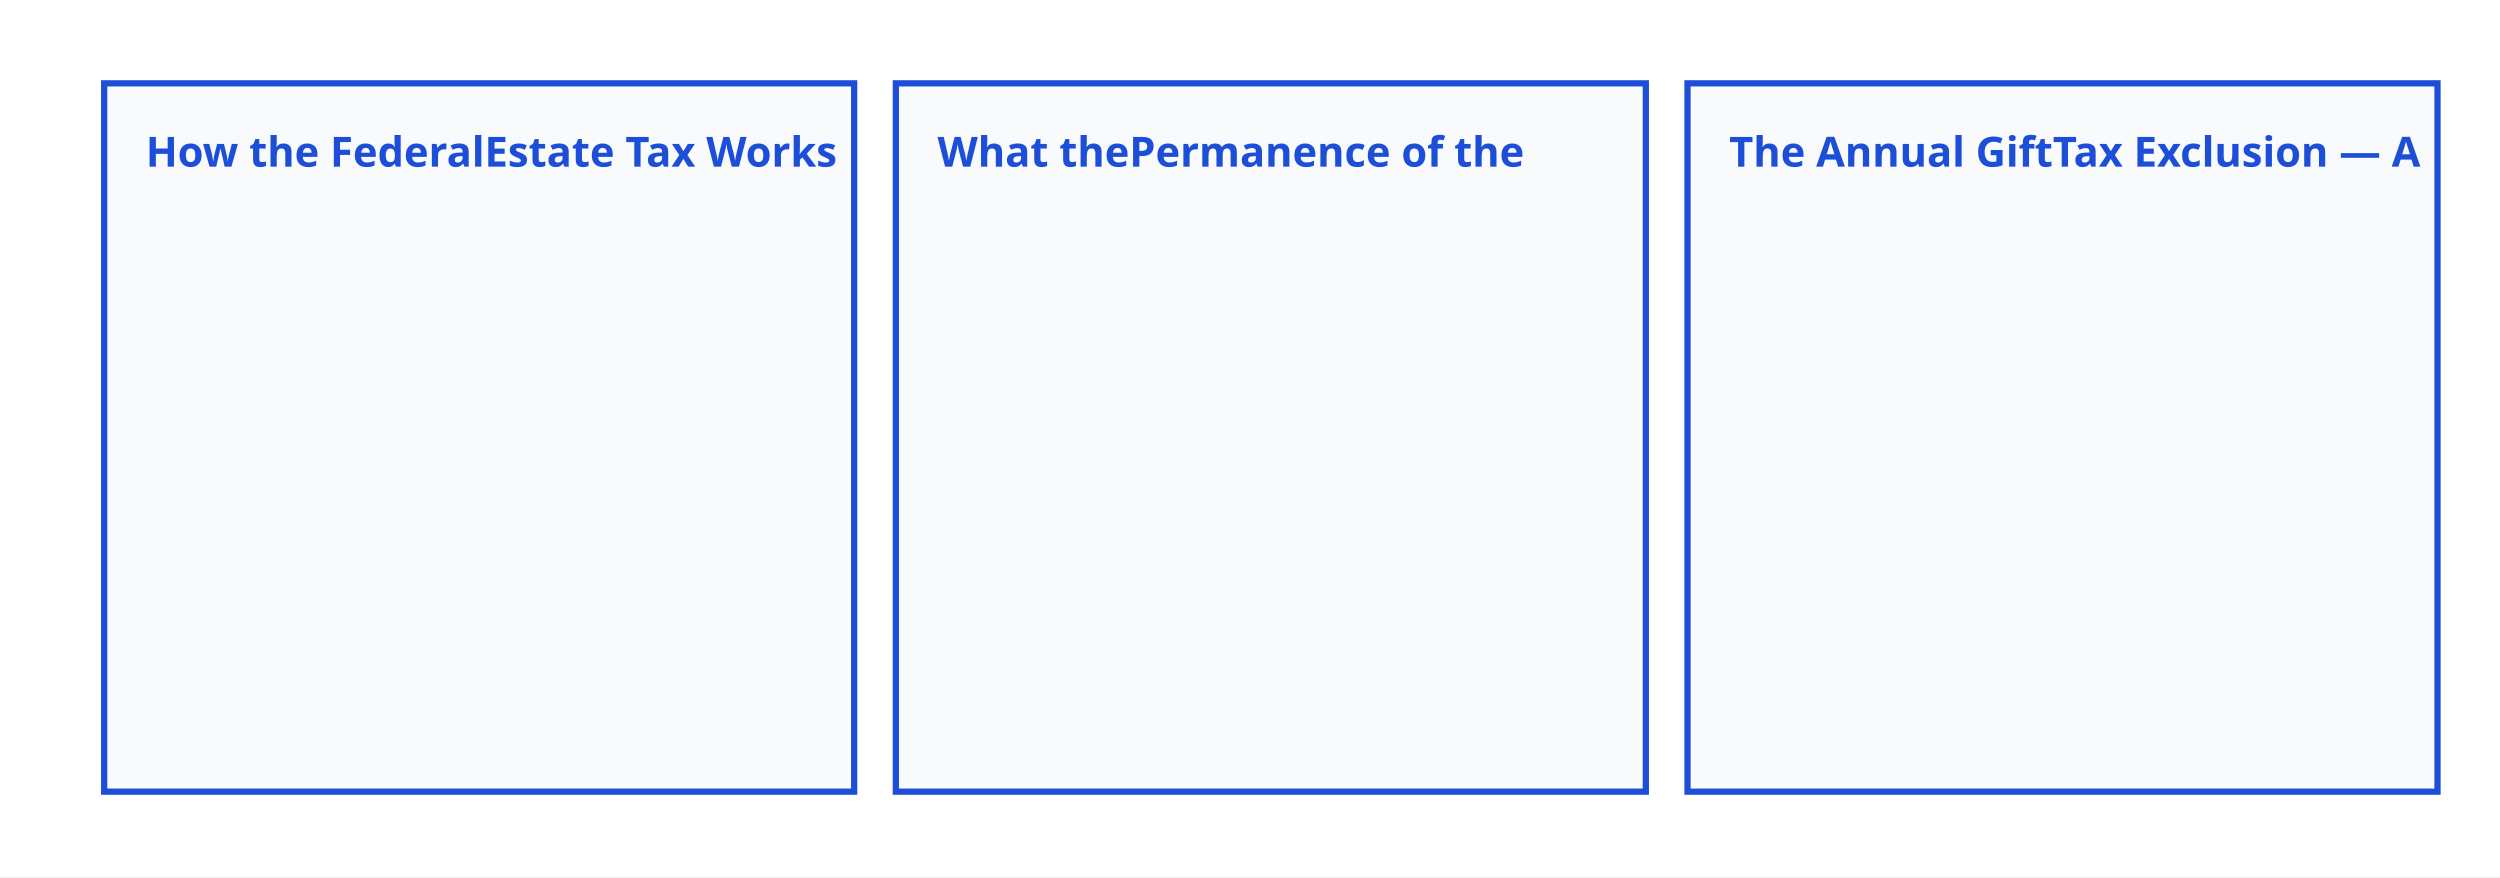
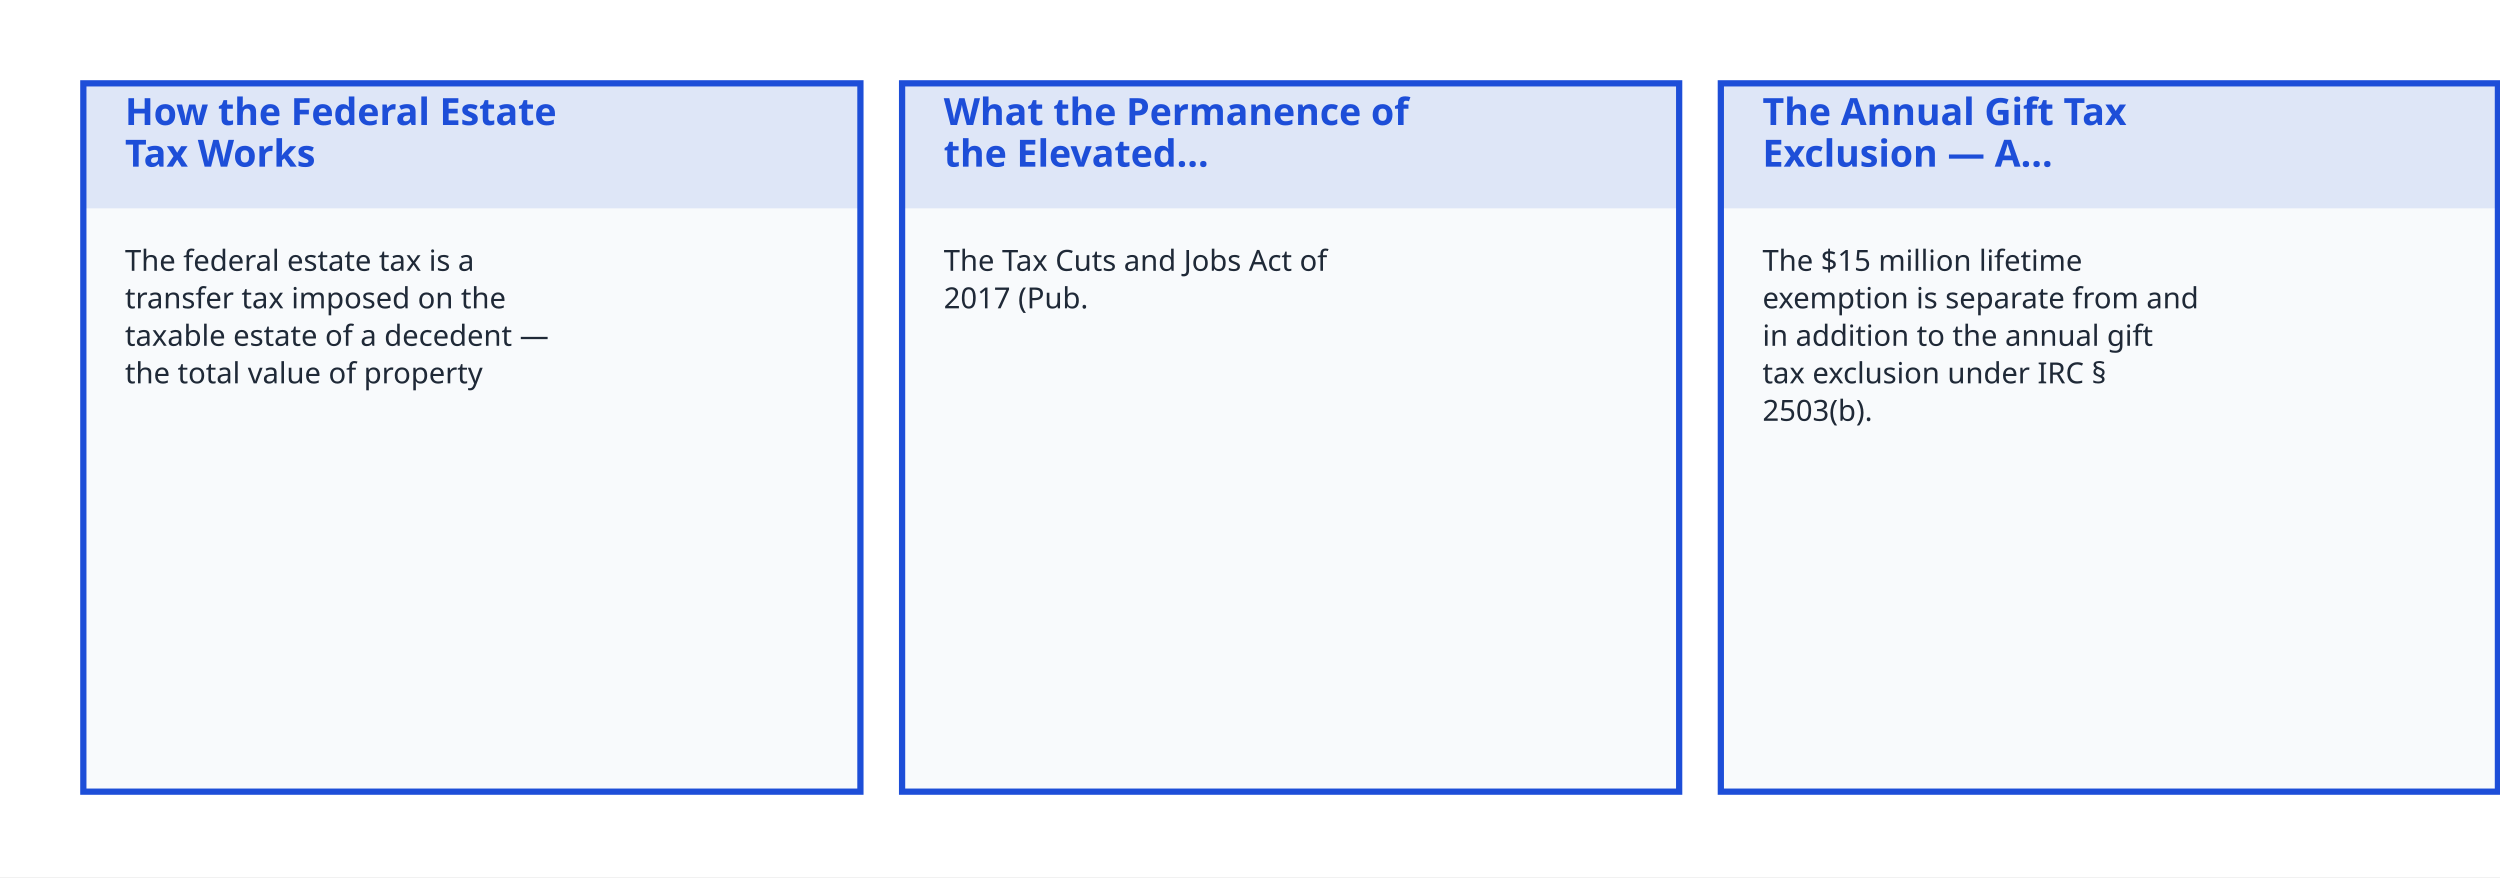
<svg xmlns="http://www.w3.org/2000/svg" width="1200" height="421" viewBox="0 0 1200 421">
  <rect x="0" y="0" width="1200" height="421" fill="#FFFFFF" />
-   <rect x="50" y="40" width="360" height="340" fill="#F8FAFC" stroke="#1D4ED8" stroke-width="3" rx="0" opacity="1.0" />
-   <rect x="430" y="40" width="360" height="340" fill="#F8FAFC" stroke="#1D4ED8" stroke-width="3" rx="0" opacity="1.0" />
-   <rect x="810" y="40" width="360" height="340" fill="#F8FAFC" stroke="#1D4ED8" stroke-width="3" rx="0" opacity="1.0" />
-   <text x="70" y="80" text-anchor="start" font-family="sans-serif" font-size="20" fill="#1D4ED8" font-weight="700">How the Federal
- Estate Tax Works</text>
-   <text x="450" y="80" text-anchor="start" font-family="sans-serif" font-size="20" fill="#1D4ED8" font-weight="700">What the
- Permanence of the</text>
-   <text x="830" y="80" text-anchor="start" font-family="sans-serif" font-size="20" fill="#1D4ED8" font-weight="700">The Annual Gift
- Tax Exclusion — A</text>
+   <rect x="40" y="40" width="373" height="340" fill="#F8FAFC" stroke="#1D4ED8" stroke-width="3" rx="0" opacity="1.0" />
+   <rect x="40" y="40" width="373" height="60" fill="#1D4ED8" stroke="none" stroke-width="1" rx="0" opacity="0.12" />
+   <text x="60" y="60" text-anchor="start" font-family="sans-serif" font-size="18" fill="#1D4ED8" font-weight="700">How the Federal Estate</text>
+   <text x="60" y="80" text-anchor="start" font-family="sans-serif" font-size="18" fill="#1D4ED8" font-weight="700">Tax Works</text>
+   <rect x="433" y="40" width="373" height="340" fill="#F8FAFC" stroke="#1D4ED8" stroke-width="3" rx="0" opacity="1.0" />
+   <rect x="433" y="40" width="373" height="60" fill="#1D4ED8" stroke="none" stroke-width="1" rx="0" opacity="0.12" />
+   <text x="453" y="60" text-anchor="start" font-family="sans-serif" font-size="18" fill="#1D4ED8" font-weight="700">What the Permanence of</text>
+   <text x="453" y="80" text-anchor="start" font-family="sans-serif" font-size="18" fill="#1D4ED8" font-weight="700">the Elevated…</text>
+   <rect x="826" y="40" width="373" height="340" fill="#F8FAFC" stroke="#1D4ED8" stroke-width="3" rx="0" opacity="1.0" />
+   <rect x="826" y="40" width="373" height="60" fill="#1D4ED8" stroke="none" stroke-width="1" rx="0" opacity="0.12" />
+   <text x="846" y="60" text-anchor="start" font-family="sans-serif" font-size="18" fill="#1D4ED8" font-weight="700">The Annual Gift Tax</text>
+   <text x="846" y="80" text-anchor="start" font-family="sans-serif" font-size="18" fill="#1D4ED8" font-weight="700">Exclusion — A…</text>
+   <text x="60" y="130" text-anchor="start" font-family="sans-serif" font-size="14" fill="#1F2937" font-weight="400">The federal estate tax is a</text>
+   <text x="60" y="148" text-anchor="start" font-family="sans-serif" font-size="14" fill="#1F2937" font-weight="400">transfer tax imposed on the</text>
+   <text x="60" y="166" text-anchor="start" font-family="sans-serif" font-size="14" fill="#1F2937" font-weight="400">taxable estate of a decedent —</text>
+   <text x="60" y="184" text-anchor="start" font-family="sans-serif" font-size="14" fill="#1F2937" font-weight="400">the total value of property</text>
+   <text x="453" y="130" text-anchor="start" font-family="sans-serif" font-size="14" fill="#1F2937" font-weight="400">The Tax Cuts and Jobs Act of</text>
+   <text x="453" y="148" text-anchor="start" font-family="sans-serif" font-size="14" fill="#1F2937" font-weight="400">2017 (Pub.</text>
+   <text x="846" y="130" text-anchor="start" font-family="sans-serif" font-size="14" fill="#1F2937" font-weight="400">The $15 million lifetime</text>
+   <text x="846" y="148" text-anchor="start" font-family="sans-serif" font-size="14" fill="#1F2937" font-weight="400">exemption is separate from and</text>
+   <text x="846" y="166" text-anchor="start" font-family="sans-serif" font-size="14" fill="#1F2937" font-weight="400">in addition to the annual gift</text>
+   <text x="846" y="184" text-anchor="start" font-family="sans-serif" font-size="14" fill="#1F2937" font-weight="400">tax exclusion under IRC §</text>
+   <text x="846" y="202" text-anchor="start" font-family="sans-serif" font-size="14" fill="#1F2937" font-weight="400">2503(b).</text>
</svg>
